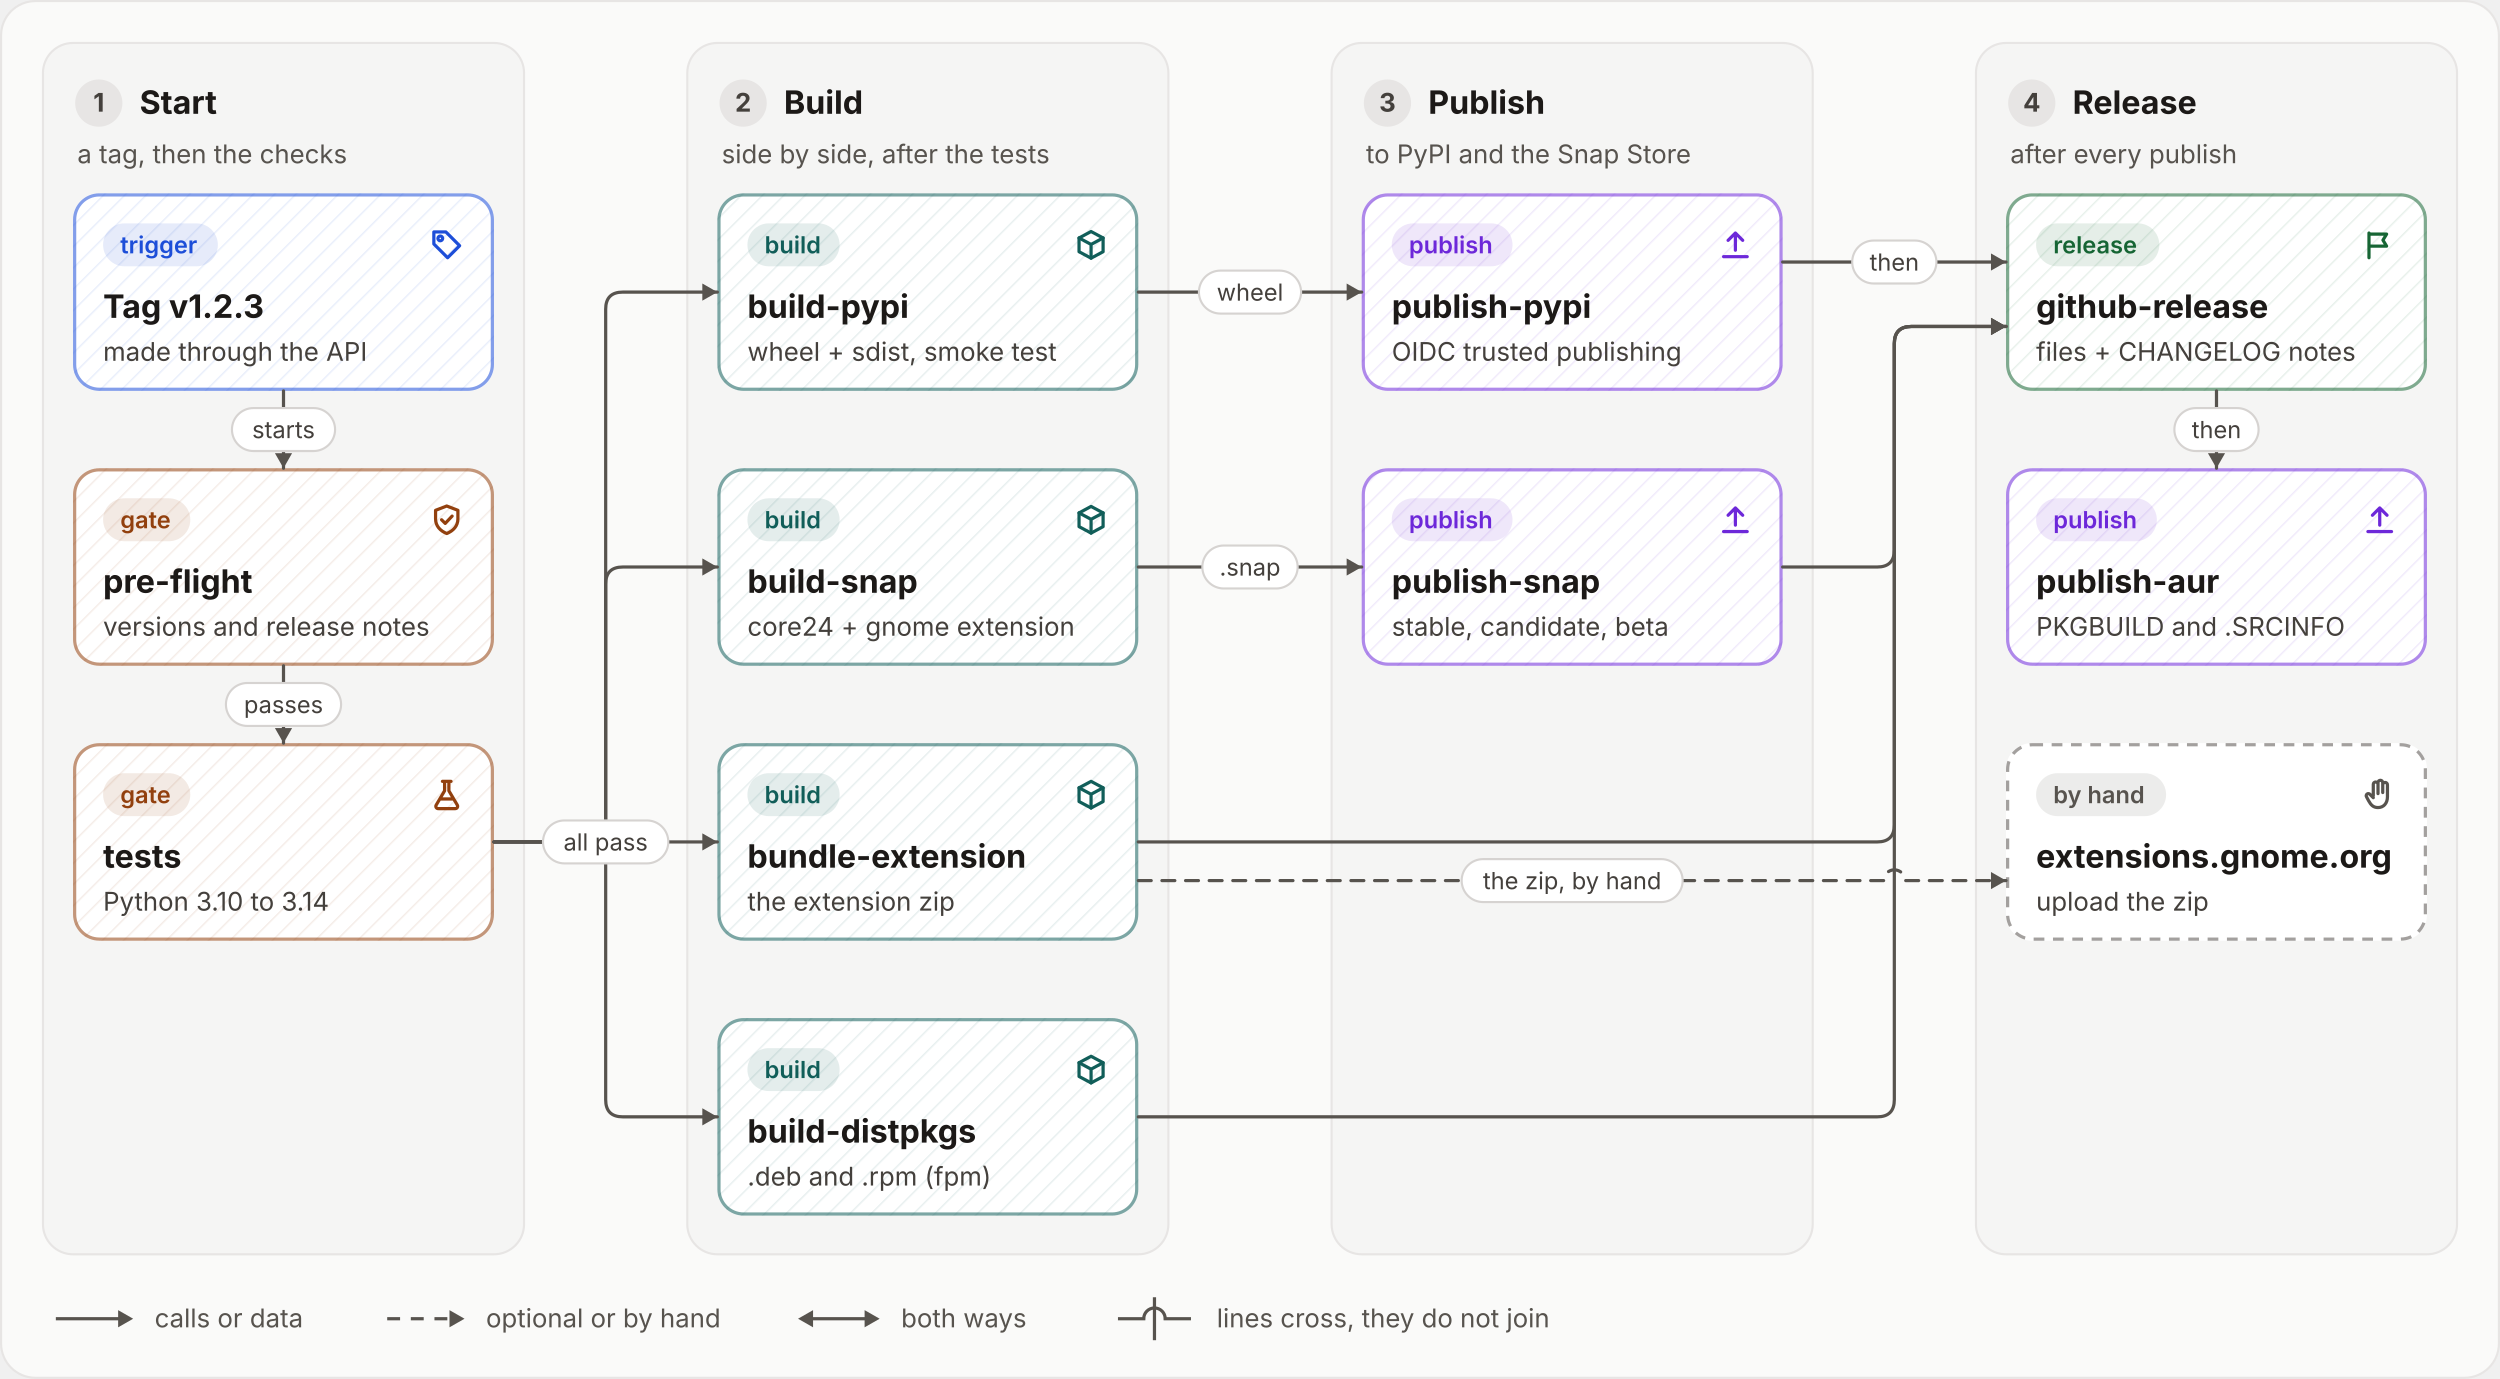
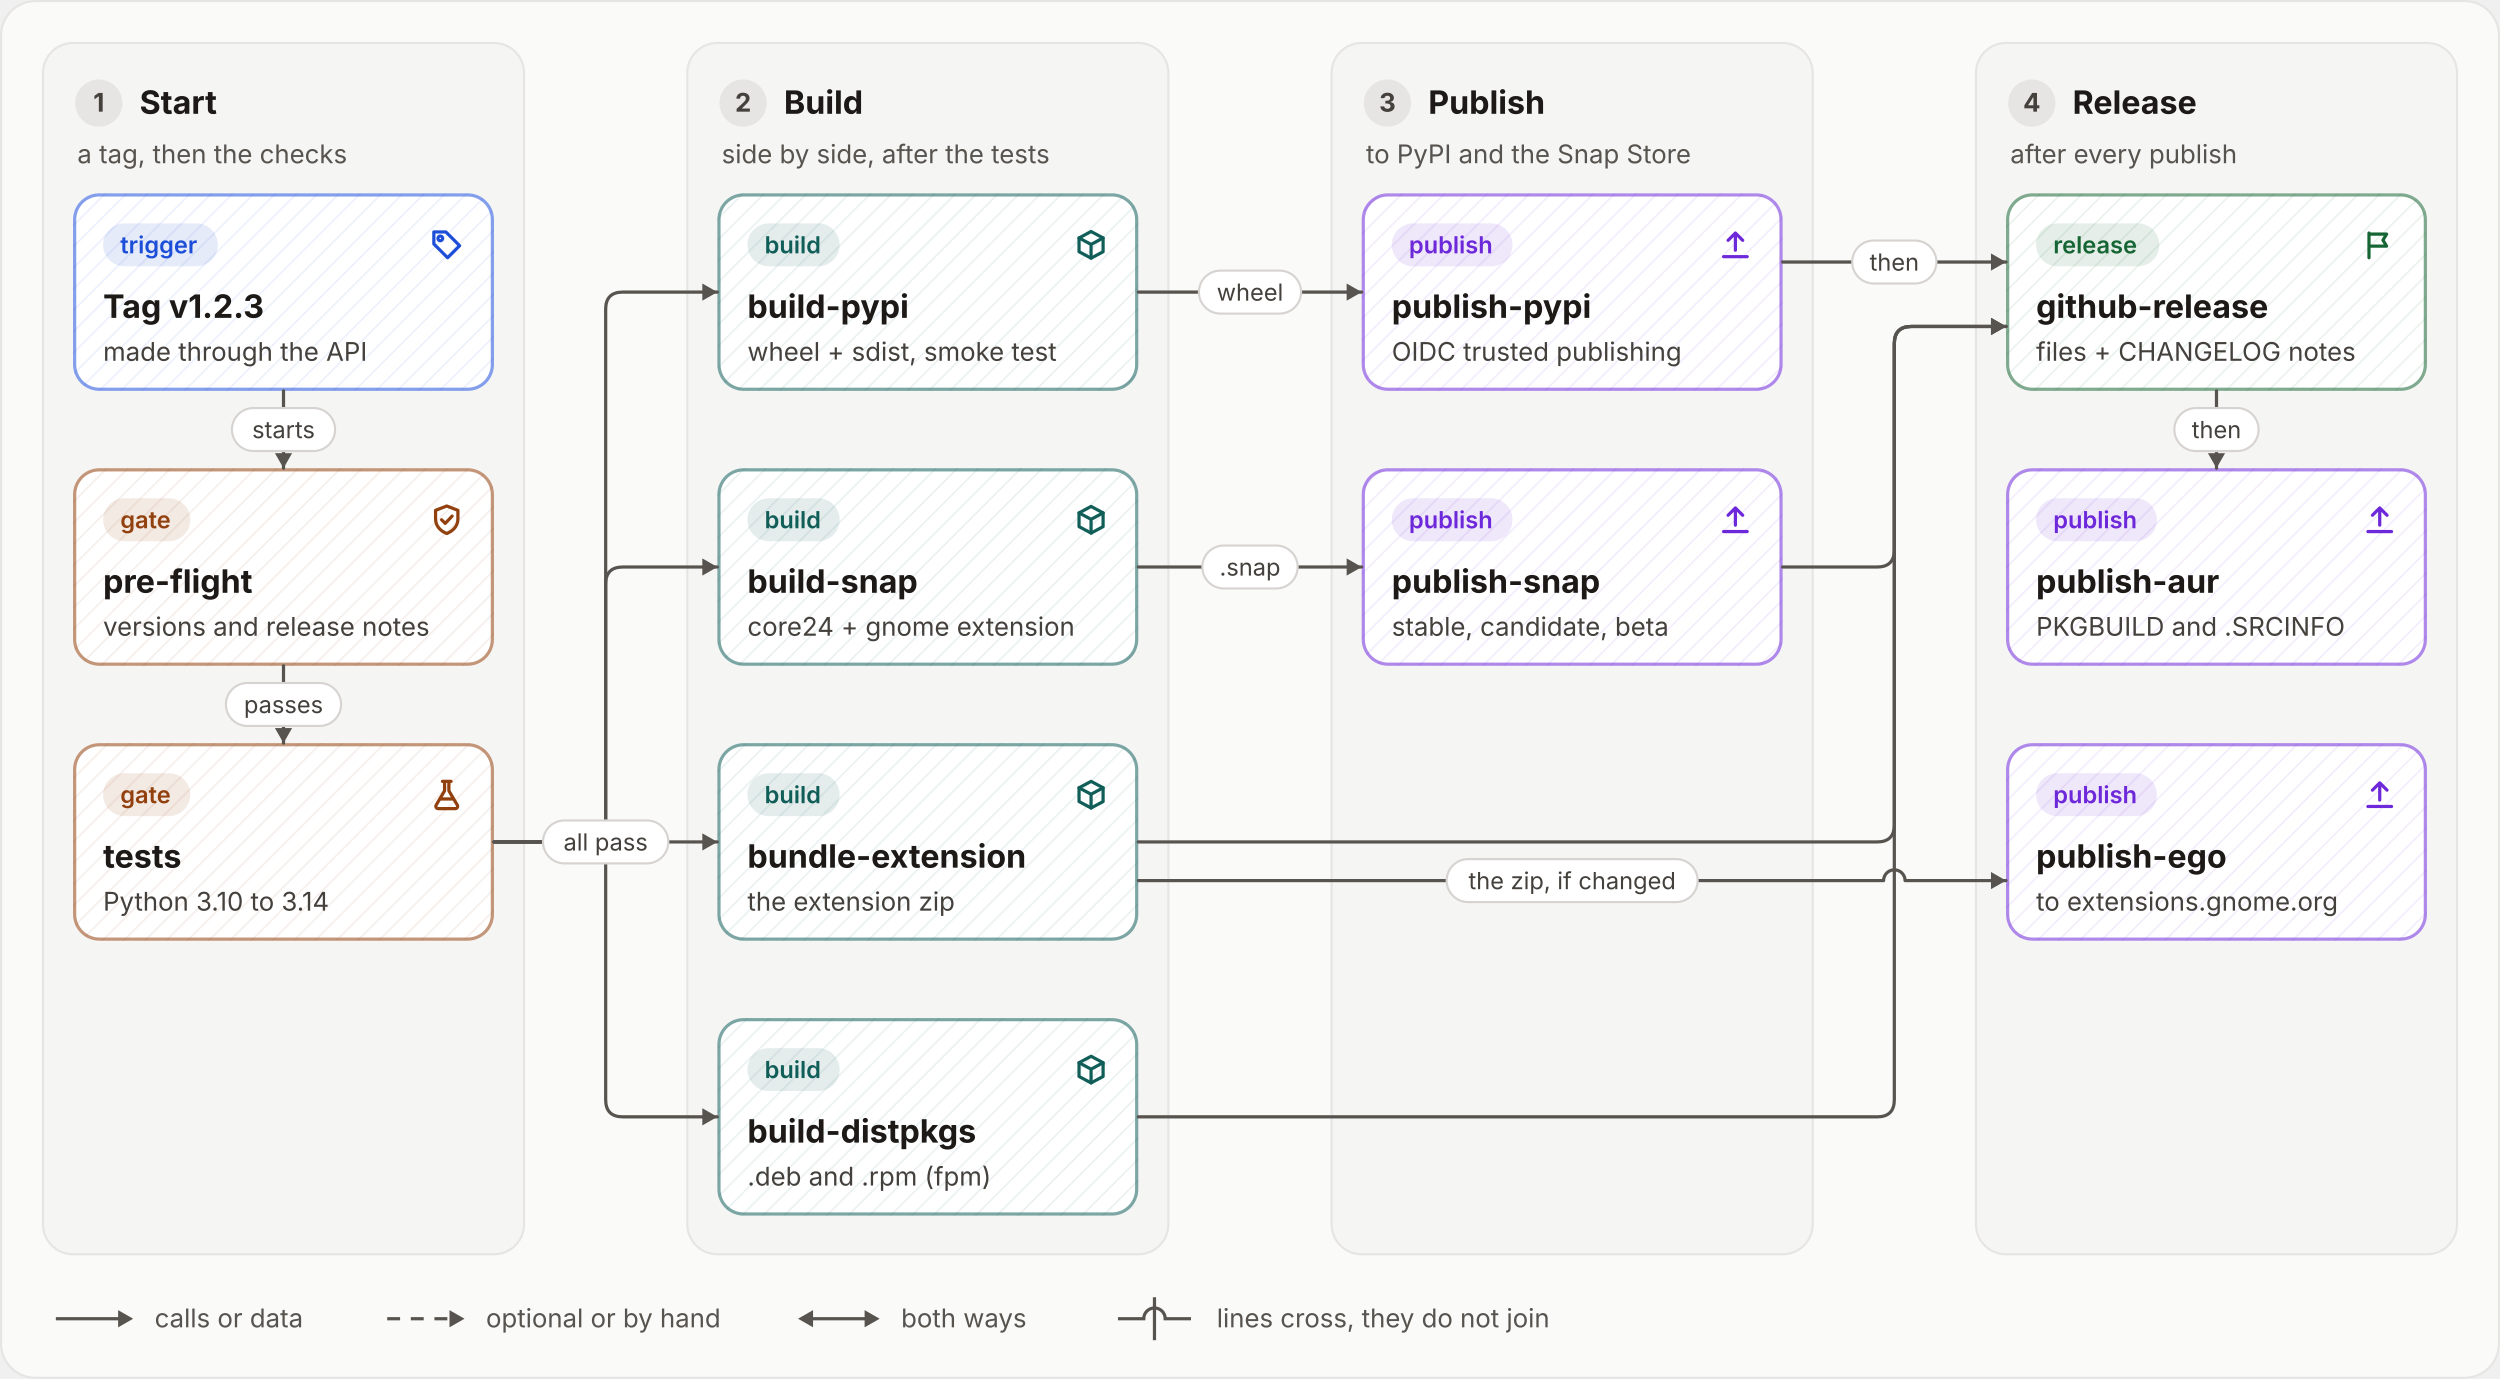
<svg xmlns="http://www.w3.org/2000/svg" viewBox="0 0 1164 642" width="1164" height="642" role="img" aria-labelledby="title desc" font-family="Inter, 'Segoe UI', -apple-system, BlinkMacSystemFont, 'Helvetica Neue', 'Noto Sans', Cantarell, Arial, sans-serif">
  <defs>
    <pattern id="hatch-amber" width="7" height="7" patternUnits="userSpaceOnUse" patternTransform="rotate(45)">
      <line x1="0" y1="0" x2="0" y2="7" stroke="#92400e" stroke-width="1.4" stroke-opacity="0.09" />
    </pattern>
    <pattern id="hatch-blue" width="7" height="7" patternUnits="userSpaceOnUse" patternTransform="rotate(45)">
      <line x1="0" y1="0" x2="0" y2="7" stroke="#1d4ed8" stroke-width="1.4" stroke-opacity="0.09" />
-     </pattern>
-     <pattern id="hatch-gray" width="7" height="7" patternUnits="userSpaceOnUse" patternTransform="rotate(45)">
-       <line x1="0" y1="0" x2="0" y2="7" stroke="#57534e" stroke-width="1.4" stroke-opacity="0.09" />
    </pattern>
    <pattern id="hatch-green" width="7" height="7" patternUnits="userSpaceOnUse" patternTransform="rotate(45)">
      <line x1="0" y1="0" x2="0" y2="7" stroke="#166534" stroke-width="1.4" stroke-opacity="0.09" />
    </pattern>
    <pattern id="hatch-teal" width="7" height="7" patternUnits="userSpaceOnUse" patternTransform="rotate(45)">
      <line x1="0" y1="0" x2="0" y2="7" stroke="#115e59" stroke-width="1.4" stroke-opacity="0.09" />
    </pattern>
    <pattern id="hatch-violet" width="7" height="7" patternUnits="userSpaceOnUse" patternTransform="rotate(45)">
      <line x1="0" y1="0" x2="0" y2="7" stroke="#6d28d9" stroke-width="1.4" stroke-opacity="0.09" />
    </pattern>
  </defs>
  <rect x="0.5" y="0.5" width="1163" height="641" rx="16" fill="#fafaf9" stroke="#e7e5e4" />
  <rect x="20" y="20" width="224" height="564" rx="14" fill="#f5f5f4" stroke="#e7e5e4" />
  <circle cx="46" cy="48" r="11" fill="#e7e5e4" />
  <text x="46" y="52" font-size="12" font-weight="700" text-anchor="middle" fill="#44403c">1</text>
  <text x="65" y="53" font-size="15" font-weight="700" fill="#1c1917">Start</text>
  <text x="36" y="76" font-size="12" fill="#57534e">a tag, then the checks</text>
  <rect x="320" y="20" width="224" height="564" rx="14" fill="#f5f5f4" stroke="#e7e5e4" />
  <circle cx="346" cy="48" r="11" fill="#e7e5e4" />
  <text x="346" y="52" font-size="12" font-weight="700" text-anchor="middle" fill="#44403c">2</text>
  <text x="365" y="53" font-size="15" font-weight="700" fill="#1c1917">Build</text>
  <text x="336" y="76" font-size="12" fill="#57534e">side by side, after the tests</text>
  <rect x="620" y="20" width="224" height="564" rx="14" fill="#f5f5f4" stroke="#e7e5e4" />
  <circle cx="646" cy="48" r="11" fill="#e7e5e4" />
  <text x="646" y="52" font-size="12" font-weight="700" text-anchor="middle" fill="#44403c">3</text>
  <text x="665" y="53" font-size="15" font-weight="700" fill="#1c1917">Publish</text>
  <text x="636" y="76" font-size="12" fill="#57534e">to PyPI and the Snap Store</text>
  <rect x="920" y="20" width="224" height="564" rx="14" fill="#f5f5f4" stroke="#e7e5e4" />
  <circle cx="946" cy="48" r="11" fill="#e7e5e4" />
  <text x="946" y="52" font-size="12" font-weight="700" text-anchor="middle" fill="#44403c">4</text>
  <text x="965" y="53" font-size="15" font-weight="700" fill="#1c1917">Release</text>
  <text x="936" y="76" font-size="12" fill="#57534e">after every publish</text>
  <g>
    <rect x="34" y="90" width="196" height="92" rx="12" fill="#ffffff" />
    <rect x="34" y="90" width="196" height="92" rx="12" fill="url(#hatch-blue)" />
    <rect x="34.75" y="90.75" width="194.5" height="90.5" rx="11.5" fill="none" stroke="#1d4ed8" stroke-width="1.5" stroke-opacity="0.55" />
    <rect x="48" y="104" width="53.43" height="20" rx="10" fill="#1d4ed8" fill-opacity="0.11" />
    <text x="56" y="117.96" font-size="11" font-weight="600" fill="#1d4ed8">trigger</text>
    <g transform="translate(200 106)" fill="none" stroke="#1d4ed8" stroke-width="1.5" stroke-linecap="round" stroke-linejoin="round">
      <path d="M2 2h5.6L14 8.4 8.4 14 2 7.6z" />
      <circle cx="5" cy="5" r="1.1" />
    </g>
    <text x="48" y="148" font-size="15" font-weight="700" fill="#1c1917">Tag v1.2.3</text>
    <text x="48" y="168" font-size="12" fill="#44403c">made through the API</text>
  </g>
  <g>
    <rect x="34" y="218" width="196" height="92" rx="12" fill="#ffffff" />
    <rect x="34" y="218" width="196" height="92" rx="12" fill="url(#hatch-amber)" />
    <rect x="34.75" y="218.75" width="194.5" height="90.5" rx="11.5" fill="none" stroke="#92400e" stroke-width="1.5" stroke-opacity="0.55" />
    <rect x="48" y="232" width="40.6" height="20" rx="10" fill="#92400e" fill-opacity="0.11" />
    <text x="56" y="245.96" font-size="11" font-weight="600" fill="#92400e">gate</text>
    <g transform="translate(200 234)" fill="none" stroke="#92400e" stroke-width="1.5" stroke-linecap="round" stroke-linejoin="round">
      <path d="M8 1.6l5.2 2v4c0 3.3-2.2 5.6-5.2 6.8C5 13.2 2.8 10.9 2.8 7.6v-4z" />
      <path d="M5.6 8l1.7 1.7 3.2-3.4" />
    </g>
    <text x="48" y="276" font-size="15" font-weight="700" fill="#1c1917">pre-flight</text>
    <text x="48" y="296" font-size="12" fill="#44403c">versions and release notes</text>
  </g>
  <g>
    <rect x="34" y="346" width="196" height="92" rx="12" fill="#ffffff" />
    <rect x="34" y="346" width="196" height="92" rx="12" fill="url(#hatch-amber)" />
    <rect x="34.75" y="346.75" width="194.5" height="90.5" rx="11.5" fill="none" stroke="#92400e" stroke-width="1.5" stroke-opacity="0.55" />
    <rect x="48" y="360" width="40.6" height="20" rx="10" fill="#92400e" fill-opacity="0.11" />
    <text x="56" y="373.96" font-size="11" font-weight="600" fill="#92400e">gate</text>
    <g transform="translate(200 362)" fill="none" stroke="#92400e" stroke-width="1.5" stroke-linecap="round" stroke-linejoin="round">
      <path d="M6 1.8h4M7 1.8v4.4L3.1 12.8a1.1 1.1 0 0 0 1 1.7h7.8a1.1 1.1 0 0 0 1-1.7L9 6.2V1.8M4.8 10h6.4" />
    </g>
    <text x="48" y="404" font-size="15" font-weight="700" fill="#1c1917">tests</text>
    <text x="48" y="424" font-size="12" fill="#44403c">Python 3.10 to 3.14</text>
  </g>
  <g>
    <rect x="334" y="90" width="196" height="92" rx="12" fill="#ffffff" />
    <rect x="334" y="90" width="196" height="92" rx="12" fill="url(#hatch-teal)" />
    <rect x="334.75" y="90.75" width="194.5" height="90.5" rx="11.5" fill="none" stroke="#115e59" stroke-width="1.5" stroke-opacity="0.55" />
    <rect x="348" y="104" width="42.93" height="20" rx="10" fill="#115e59" fill-opacity="0.11" />
    <text x="356" y="117.96" font-size="11" font-weight="600" fill="#115e59">build</text>
    <g transform="translate(500 106)" fill="none" stroke="#115e59" stroke-width="1.5" stroke-linecap="round" stroke-linejoin="round">
      <path d="M8 1.8l5.6 3v6.4L8 14.2l-5.6-3V4.8z" />
      <path d="M2.4 4.8L8 7.8l5.6-3M8 7.8v6.4" />
    </g>
    <text x="348" y="148" font-size="15" font-weight="700" fill="#1c1917">build-pypi</text>
    <text x="348" y="168" font-size="12" fill="#44403c">wheel + sdist, smoke test</text>
  </g>
  <g>
    <rect x="334" y="218" width="196" height="92" rx="12" fill="#ffffff" />
    <rect x="334" y="218" width="196" height="92" rx="12" fill="url(#hatch-teal)" />
    <rect x="334.75" y="218.75" width="194.5" height="90.5" rx="11.5" fill="none" stroke="#115e59" stroke-width="1.5" stroke-opacity="0.55" />
    <rect x="348" y="232" width="42.93" height="20" rx="10" fill="#115e59" fill-opacity="0.11" />
    <text x="356" y="245.96" font-size="11" font-weight="600" fill="#115e59">build</text>
    <g transform="translate(500 234)" fill="none" stroke="#115e59" stroke-width="1.5" stroke-linecap="round" stroke-linejoin="round">
      <path d="M8 1.8l5.6 3v6.4L8 14.2l-5.6-3V4.8z" />
      <path d="M2.4 4.8L8 7.8l5.6-3M8 7.8v6.4" />
    </g>
    <text x="348" y="276" font-size="15" font-weight="700" fill="#1c1917">build-snap</text>
    <text x="348" y="296" font-size="12" fill="#44403c">core24 + gnome extension</text>
  </g>
  <g>
    <rect x="334" y="346" width="196" height="92" rx="12" fill="#ffffff" />
    <rect x="334" y="346" width="196" height="92" rx="12" fill="url(#hatch-teal)" />
    <rect x="334.75" y="346.75" width="194.5" height="90.5" rx="11.5" fill="none" stroke="#115e59" stroke-width="1.5" stroke-opacity="0.55" />
    <rect x="348" y="360" width="42.93" height="20" rx="10" fill="#115e59" fill-opacity="0.11" />
    <text x="356" y="373.96" font-size="11" font-weight="600" fill="#115e59">build</text>
    <g transform="translate(500 362)" fill="none" stroke="#115e59" stroke-width="1.5" stroke-linecap="round" stroke-linejoin="round">
      <path d="M8 1.8l5.6 3v6.4L8 14.2l-5.6-3V4.8z" />
      <path d="M2.4 4.8L8 7.8l5.6-3M8 7.8v6.4" />
    </g>
    <text x="348" y="404" font-size="15" font-weight="700" fill="#1c1917">bundle-extension</text>
    <text x="348" y="424" font-size="12" fill="#44403c">the extension zip</text>
  </g>
  <g>
    <rect x="334" y="474" width="196" height="92" rx="12" fill="#ffffff" />
    <rect x="334" y="474" width="196" height="92" rx="12" fill="url(#hatch-teal)" />
    <rect x="334.75" y="474.75" width="194.5" height="90.5" rx="11.5" fill="none" stroke="#115e59" stroke-width="1.5" stroke-opacity="0.55" />
    <rect x="348" y="488" width="42.93" height="20" rx="10" fill="#115e59" fill-opacity="0.11" />
    <text x="356" y="501.96" font-size="11" font-weight="600" fill="#115e59">build</text>
    <g transform="translate(500 490)" fill="none" stroke="#115e59" stroke-width="1.5" stroke-linecap="round" stroke-linejoin="round">
      <path d="M8 1.8l5.6 3v6.4L8 14.2l-5.6-3V4.8z" />
      <path d="M2.4 4.8L8 7.8l5.6-3M8 7.8v6.4" />
    </g>
    <text x="348" y="532" font-size="15" font-weight="700" fill="#1c1917">build-distpkgs</text>
    <text x="348" y="552" font-size="12" fill="#44403c">.deb and .rpm (fpm)</text>
  </g>
  <g>
    <rect x="634" y="90" width="196" height="92" rx="12" fill="#ffffff" />
    <rect x="634" y="90" width="196" height="92" rx="12" fill="url(#hatch-violet)" />
    <rect x="634.75" y="90.75" width="194.5" height="90.5" rx="11.5" fill="none" stroke="#6d28d9" stroke-width="1.5" stroke-opacity="0.55" />
    <rect x="648" y="104" width="56.23" height="20" rx="10" fill="#6d28d9" fill-opacity="0.11" />
    <text x="656" y="117.96" font-size="11" font-weight="600" fill="#6d28d9">publish</text>
    <g transform="translate(800 106)" fill="none" stroke="#6d28d9" stroke-width="1.5" stroke-linecap="round" stroke-linejoin="round">
      <path d="M8 10.5V2.5M4.6 5.9L8 2.5l3.4 3.4M2.5 13.5h11" />
    </g>
    <text x="648" y="148" font-size="15" font-weight="700" fill="#1c1917">publish-pypi</text>
    <text x="648" y="168" font-size="12" fill="#44403c">OIDC trusted publishing</text>
  </g>
  <g>
    <rect x="634" y="218" width="196" height="92" rx="12" fill="#ffffff" />
    <rect x="634" y="218" width="196" height="92" rx="12" fill="url(#hatch-violet)" />
    <rect x="634.75" y="218.75" width="194.5" height="90.5" rx="11.5" fill="none" stroke="#6d28d9" stroke-width="1.5" stroke-opacity="0.55" />
    <rect x="648" y="232" width="56.23" height="20" rx="10" fill="#6d28d9" fill-opacity="0.11" />
    <text x="656" y="245.96" font-size="11" font-weight="600" fill="#6d28d9">publish</text>
    <g transform="translate(800 234)" fill="none" stroke="#6d28d9" stroke-width="1.5" stroke-linecap="round" stroke-linejoin="round">
      <path d="M8 10.5V2.5M4.6 5.9L8 2.5l3.4 3.4M2.5 13.5h11" />
    </g>
    <text x="648" y="276" font-size="15" font-weight="700" fill="#1c1917">publish-snap</text>
    <text x="648" y="296" font-size="12" fill="#44403c">stable, candidate, beta</text>
  </g>
  <g>
    <rect x="934" y="90" width="196" height="92" rx="12" fill="#ffffff" />
    <rect x="934" y="90" width="196" height="92" rx="12" fill="url(#hatch-green)" />
    <rect x="934.75" y="90.75" width="194.5" height="90.5" rx="11.5" fill="none" stroke="#166534" stroke-width="1.5" stroke-opacity="0.55" />
    <rect x="948" y="104" width="57.39" height="20" rx="10" fill="#166534" fill-opacity="0.11" />
    <text x="956" y="117.96" font-size="11" font-weight="600" fill="#166534">release</text>
    <g transform="translate(1100 106)" fill="none" stroke="#166534" stroke-width="1.5" stroke-linecap="round" stroke-linejoin="round">
      <path d="M3 14V2.5M3 3h8.2l-1.7 2.8L11.2 8.6H3" />
    </g>
    <text x="948" y="148" font-size="15" font-weight="700" fill="#1c1917">github-release</text>
    <text x="948" y="168" font-size="12" fill="#44403c">files + CHANGELOG notes</text>
  </g>
  <g>
    <rect x="934" y="218" width="196" height="92" rx="12" fill="#ffffff" />
    <rect x="934" y="218" width="196" height="92" rx="12" fill="url(#hatch-violet)" />
    <rect x="934.75" y="218.75" width="194.5" height="90.5" rx="11.5" fill="none" stroke="#6d28d9" stroke-width="1.5" stroke-opacity="0.55" />
    <rect x="948" y="232" width="56.23" height="20" rx="10" fill="#6d28d9" fill-opacity="0.11" />
    <text x="956" y="245.96" font-size="11" font-weight="600" fill="#6d28d9">publish</text>
    <g transform="translate(1100 234)" fill="none" stroke="#6d28d9" stroke-width="1.5" stroke-linecap="round" stroke-linejoin="round">
      <path d="M8 10.5V2.5M4.6 5.9L8 2.5l3.4 3.4M2.5 13.5h11" />
    </g>
    <text x="948" y="276" font-size="15" font-weight="700" fill="#1c1917">publish-aur</text>
    <text x="948" y="296" font-size="12" fill="#44403c">PKGBUILD and .SRCINFO</text>
  </g>
  <g>
    <rect x="934" y="346" width="196" height="92" rx="12" fill="#ffffff" />
-     <rect x="934.75" y="346.75" width="194.5" height="90.5" rx="11.5" fill="none" stroke="#57534e" stroke-width="1.5" stroke-opacity="0.55" stroke-dasharray="5 4" />
-     <rect x="948" y="360" width="60.54" height="20" rx="10" fill="#57534e" fill-opacity="0.11" />
-     <text x="956" y="373.96" font-size="11" font-weight="600" fill="#57534e">by hand</text>
-     <g transform="translate(1100 362)" fill="none" stroke="#57534e" stroke-width="1.5" stroke-linecap="round" stroke-linejoin="round">
-       <path d="M5 8.5V3.2a1.1 1.1 0 0 1 2.2 0v4.3M7.2 7V2.4a1.1 1.1 0 0 1 2.2 0V7M9.4 7V3.4a1.1 1.1 0 0 1 2.2 0V9c0 3-1.8 5-4.4 5-2.2 0-3.3-1.2-4.4-3.2L1.9 9.1a1 1 0 0 1 1.6-1.2L5 9.4" />
-     </g>
-     <text x="948" y="404" font-size="15" font-weight="700" fill="#1c1917">extensions.gnome.org</text>
-     <text x="948" y="424" font-size="12" fill="#44403c">upload the zip</text>
+     <rect x="934" y="346" width="196" height="92" rx="12" fill="url(#hatch-violet)" />
+     <rect x="934.75" y="346.75" width="194.5" height="90.5" rx="11.5" fill="none" stroke="#6d28d9" stroke-width="1.5" stroke-opacity="0.55" />
+     <rect x="948" y="360" width="56.23" height="20" rx="10" fill="#6d28d9" fill-opacity="0.11" />
+     <text x="956" y="373.96" font-size="11" font-weight="600" fill="#6d28d9">publish</text>
+     <g transform="translate(1100 362)" fill="none" stroke="#6d28d9" stroke-width="1.5" stroke-linecap="round" stroke-linejoin="round">
+       <path d="M8 10.5V2.5M4.6 5.9L8 2.5l3.4 3.4M2.5 13.5h11" />
+     </g>
+     <text x="948" y="404" font-size="15" font-weight="700" fill="#1c1917">publish-ego</text>
+     <text x="948" y="424" font-size="12" fill="#44403c">to extensions.gnome.org</text>
  </g>
  <path d="M132 182 L132 218" fill="none" stroke="#57534e" stroke-width="1.5" stroke-linecap="round" stroke-linejoin="round" />
  <path d="M132 218 L128 211 L136 211 Z" fill="#57534e" />
  <path d="M132 310 L132 346" fill="none" stroke="#57534e" stroke-width="1.5" stroke-linecap="round" stroke-linejoin="round" />
  <path d="M132 346 L128 339 L136 339 Z" fill="#57534e" />
  <path d="M230 392 L334 392" fill="none" stroke="#57534e" stroke-width="1.5" stroke-linecap="round" stroke-linejoin="round" />
  <path d="M334 392 L327 388 L327 396 Z" fill="#57534e" />
  <path d="M230 392 L274 392 Q282 392 282 384 L282 144 Q282 136 290 136 L334 136" fill="none" stroke="#57534e" stroke-width="1.5" stroke-linecap="round" stroke-linejoin="round" />
  <path d="M334 136 L327 132 L327 140 Z" fill="#57534e" />
  <path d="M230 392 L274 392 Q282 392 282 384 L282 272 Q282 264 290 264 L334 264" fill="none" stroke="#57534e" stroke-width="1.5" stroke-linecap="round" stroke-linejoin="round" />
  <path d="M334 264 L327 260 L327 268 Z" fill="#57534e" />
  <path d="M230 392 L274 392 Q282 392 282 400 L282 512 Q282 520 290 520 L334 520" fill="none" stroke="#57534e" stroke-width="1.5" stroke-linecap="round" stroke-linejoin="round" />
  <path d="M334 520 L327 516 L327 524 Z" fill="#57534e" />
  <path d="M530 136 L634 136" fill="none" stroke="#57534e" stroke-width="1.5" stroke-linecap="round" stroke-linejoin="round" />
  <path d="M634 136 L627 132 L627 140 Z" fill="#57534e" />
  <path d="M530 264 L634 264" fill="none" stroke="#57534e" stroke-width="1.5" stroke-linecap="round" stroke-linejoin="round" />
  <path d="M634 264 L627 260 L627 268 Z" fill="#57534e" />
  <path d="M830 122 L934 122" fill="none" stroke="#57534e" stroke-width="1.5" stroke-linecap="round" stroke-linejoin="round" />
  <path d="M934 122 L927 118 L927 126 Z" fill="#57534e" />
  <path d="M830 264 L874 264 Q882 264 882 256 L882 160 Q882 152 890 152 L934 152" fill="none" stroke="#57534e" stroke-width="1.5" stroke-linecap="round" stroke-linejoin="round" />
  <path d="M934 152 L927 148 L927 156 Z" fill="#57534e" />
  <path d="M530 392 L874 392 Q882 392 882 384 L882 160 Q882 152 890 152 L934 152" fill="none" stroke="#57534e" stroke-width="1.5" stroke-linecap="round" stroke-linejoin="round" />
  <path d="M934 152 L927 148 L927 156 Z" fill="#57534e" />
  <path d="M530 520 L874 520 Q882 520 882 512 L882 160 Q882 152 890 152 L934 152" fill="none" stroke="#57534e" stroke-width="1.5" stroke-linecap="round" stroke-linejoin="round" />
  <path d="M934 152 L927 148 L927 156 Z" fill="#57534e" />
  <path d="M1032 182 L1032 218" fill="none" stroke="#57534e" stroke-width="1.5" stroke-linecap="round" stroke-linejoin="round" />
  <path d="M1032 218 L1028 211 L1036 211 Z" fill="#57534e" />
-   <path d="M530 410 L877 410 A5 5 0 0 1 887 410 L934 410" fill="none" stroke="#57534e" stroke-width="1.5" stroke-linecap="round" stroke-linejoin="round" stroke-dasharray="6 5" />
+   <path d="M530 410 L877 410 A5 5 0 0 1 887 410 L934 410" fill="none" stroke="#57534e" stroke-width="1.5" stroke-linecap="round" stroke-linejoin="round" />
  <path d="M934 410 L927 406 L927 414 Z" fill="#57534e" />
  <rect x="108" y="190" width="48.01" height="20" rx="10" fill="#ffffff" stroke="#d6d3d1" />
  <text x="132" y="204" font-size="11" text-anchor="middle" fill="#44403c">starts</text>
  <rect x="105.19" y="318" width="53.62" height="20" rx="10" fill="#ffffff" stroke="#d6d3d1" />
  <text x="132" y="332" font-size="11" text-anchor="middle" fill="#44403c">passes</text>
  <rect x="252.82" y="382" width="58.35" height="20" rx="10" fill="#ffffff" stroke="#d6d3d1" />
  <text x="282" y="396" font-size="11" text-anchor="middle" fill="#44403c">all pass</text>
  <rect x="558.22" y="126" width="47.57" height="20" rx="10" fill="#ffffff" stroke="#d6d3d1" />
  <text x="582" y="140" font-size="11" text-anchor="middle" fill="#44403c">wheel</text>
  <rect x="559.81" y="254" width="44.38" height="20" rx="10" fill="#ffffff" stroke="#d6d3d1" />
  <text x="582" y="268" font-size="11" text-anchor="middle" fill="#44403c">.snap</text>
  <rect x="862.39" y="112" width="39.21" height="20" rx="10" fill="#ffffff" stroke="#d6d3d1" />
  <text x="882" y="126" font-size="11" text-anchor="middle" fill="#44403c">then</text>
  <rect x="1012.39" y="190" width="39.21" height="20" rx="10" fill="#ffffff" stroke="#d6d3d1" />
  <text x="1032" y="204" font-size="11" text-anchor="middle" fill="#44403c">then</text>
-   <rect x="680.55" y="400" width="102.9" height="20" rx="10" fill="#ffffff" stroke="#d6d3d1" />
-   <text x="732" y="414" font-size="11" text-anchor="middle" fill="#44403c">the zip, by hand</text>
+   <rect x="673.56" y="400" width="116.87" height="20" rx="10" fill="#ffffff" stroke="#d6d3d1" />
+   <text x="732" y="414" font-size="11" text-anchor="middle" fill="#44403c">the zip, if changed</text>
  <path d="M26 614 L60 614" stroke="#57534e" stroke-width="1.5" />
  <path d="M62 614 L55 610 L55 618 Z" fill="#57534e" />
  <text x="72" y="618" font-size="12" fill="#57534e">calls or data</text>
  <path d="M180.28 614 L214.28 614" stroke="#57534e" stroke-width="1.5" stroke-dasharray="6 5" />
  <path d="M216.28 614 L209.28 610 L209.28 618 Z" fill="#57534e" />
  <text x="226.28" y="618" font-size="12" fill="#57534e">optional or by hand</text>
  <path d="M373.56 614 L407.56 614" stroke="#57534e" stroke-width="1.5" />
  <path d="M409.56 614 L402.56 610 L402.56 618 Z" fill="#57534e" />
  <path d="M371.56 614 L378.56 610 L378.56 618 Z" fill="#57534e" />
  <text x="419.56" y="618" font-size="12" fill="#57534e">both ways</text>
  <path d="M520.52 614 L532.52 614 A5 5 0 0 1 542.52 614 L554.52 614" fill="none" stroke="#57534e" stroke-width="1.5" />
  <path d="M537.52 604 L537.52 624" stroke="#57534e" stroke-width="1.5" />
  <text x="566.52" y="618" font-size="12" fill="#57534e">lines cross, they do not join</text>
</svg>
